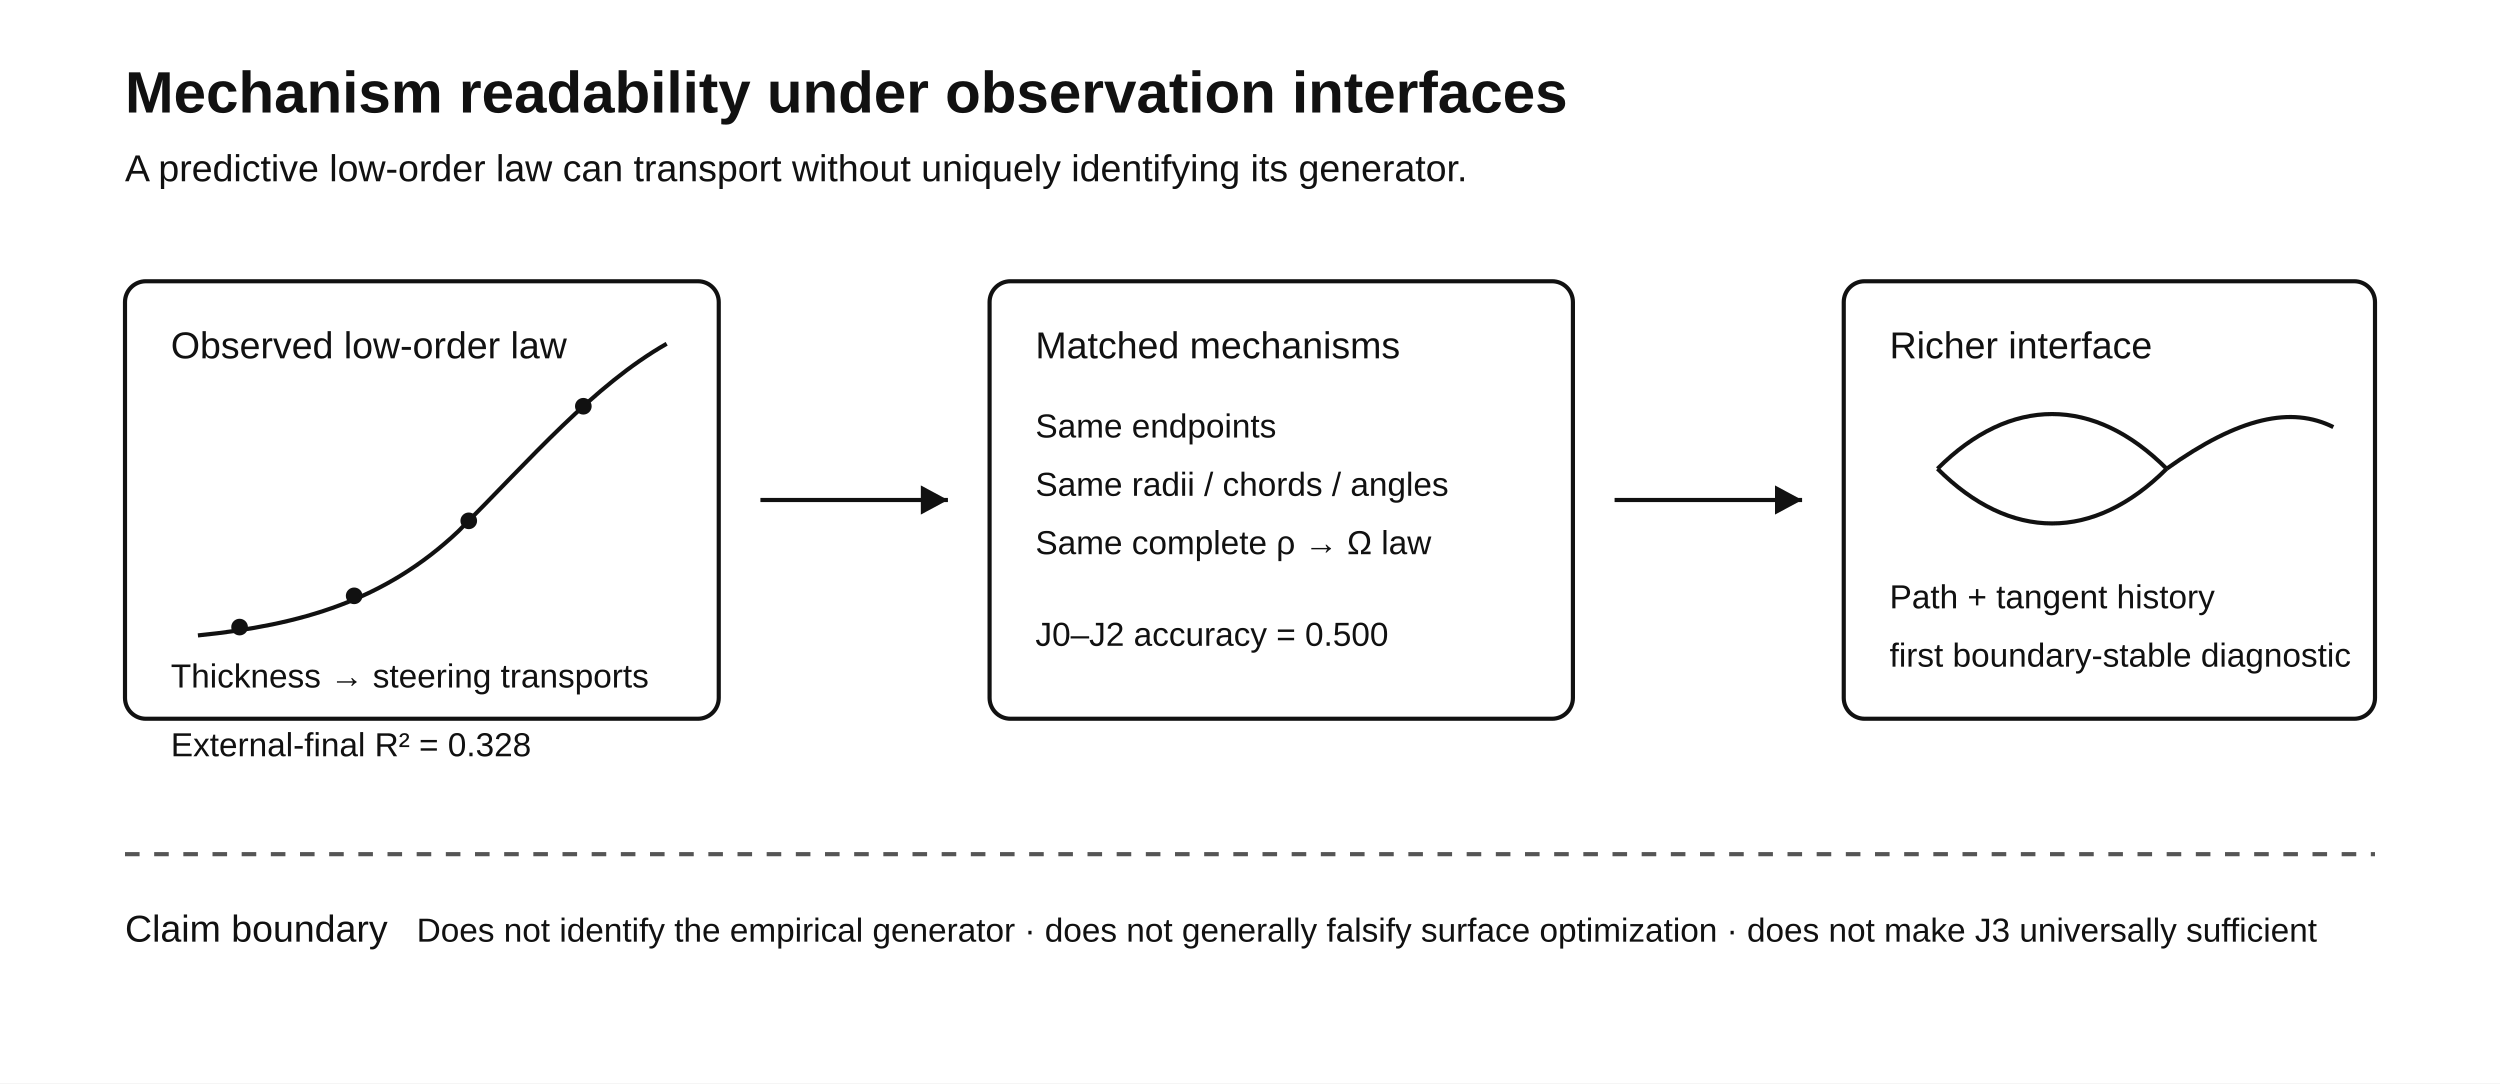
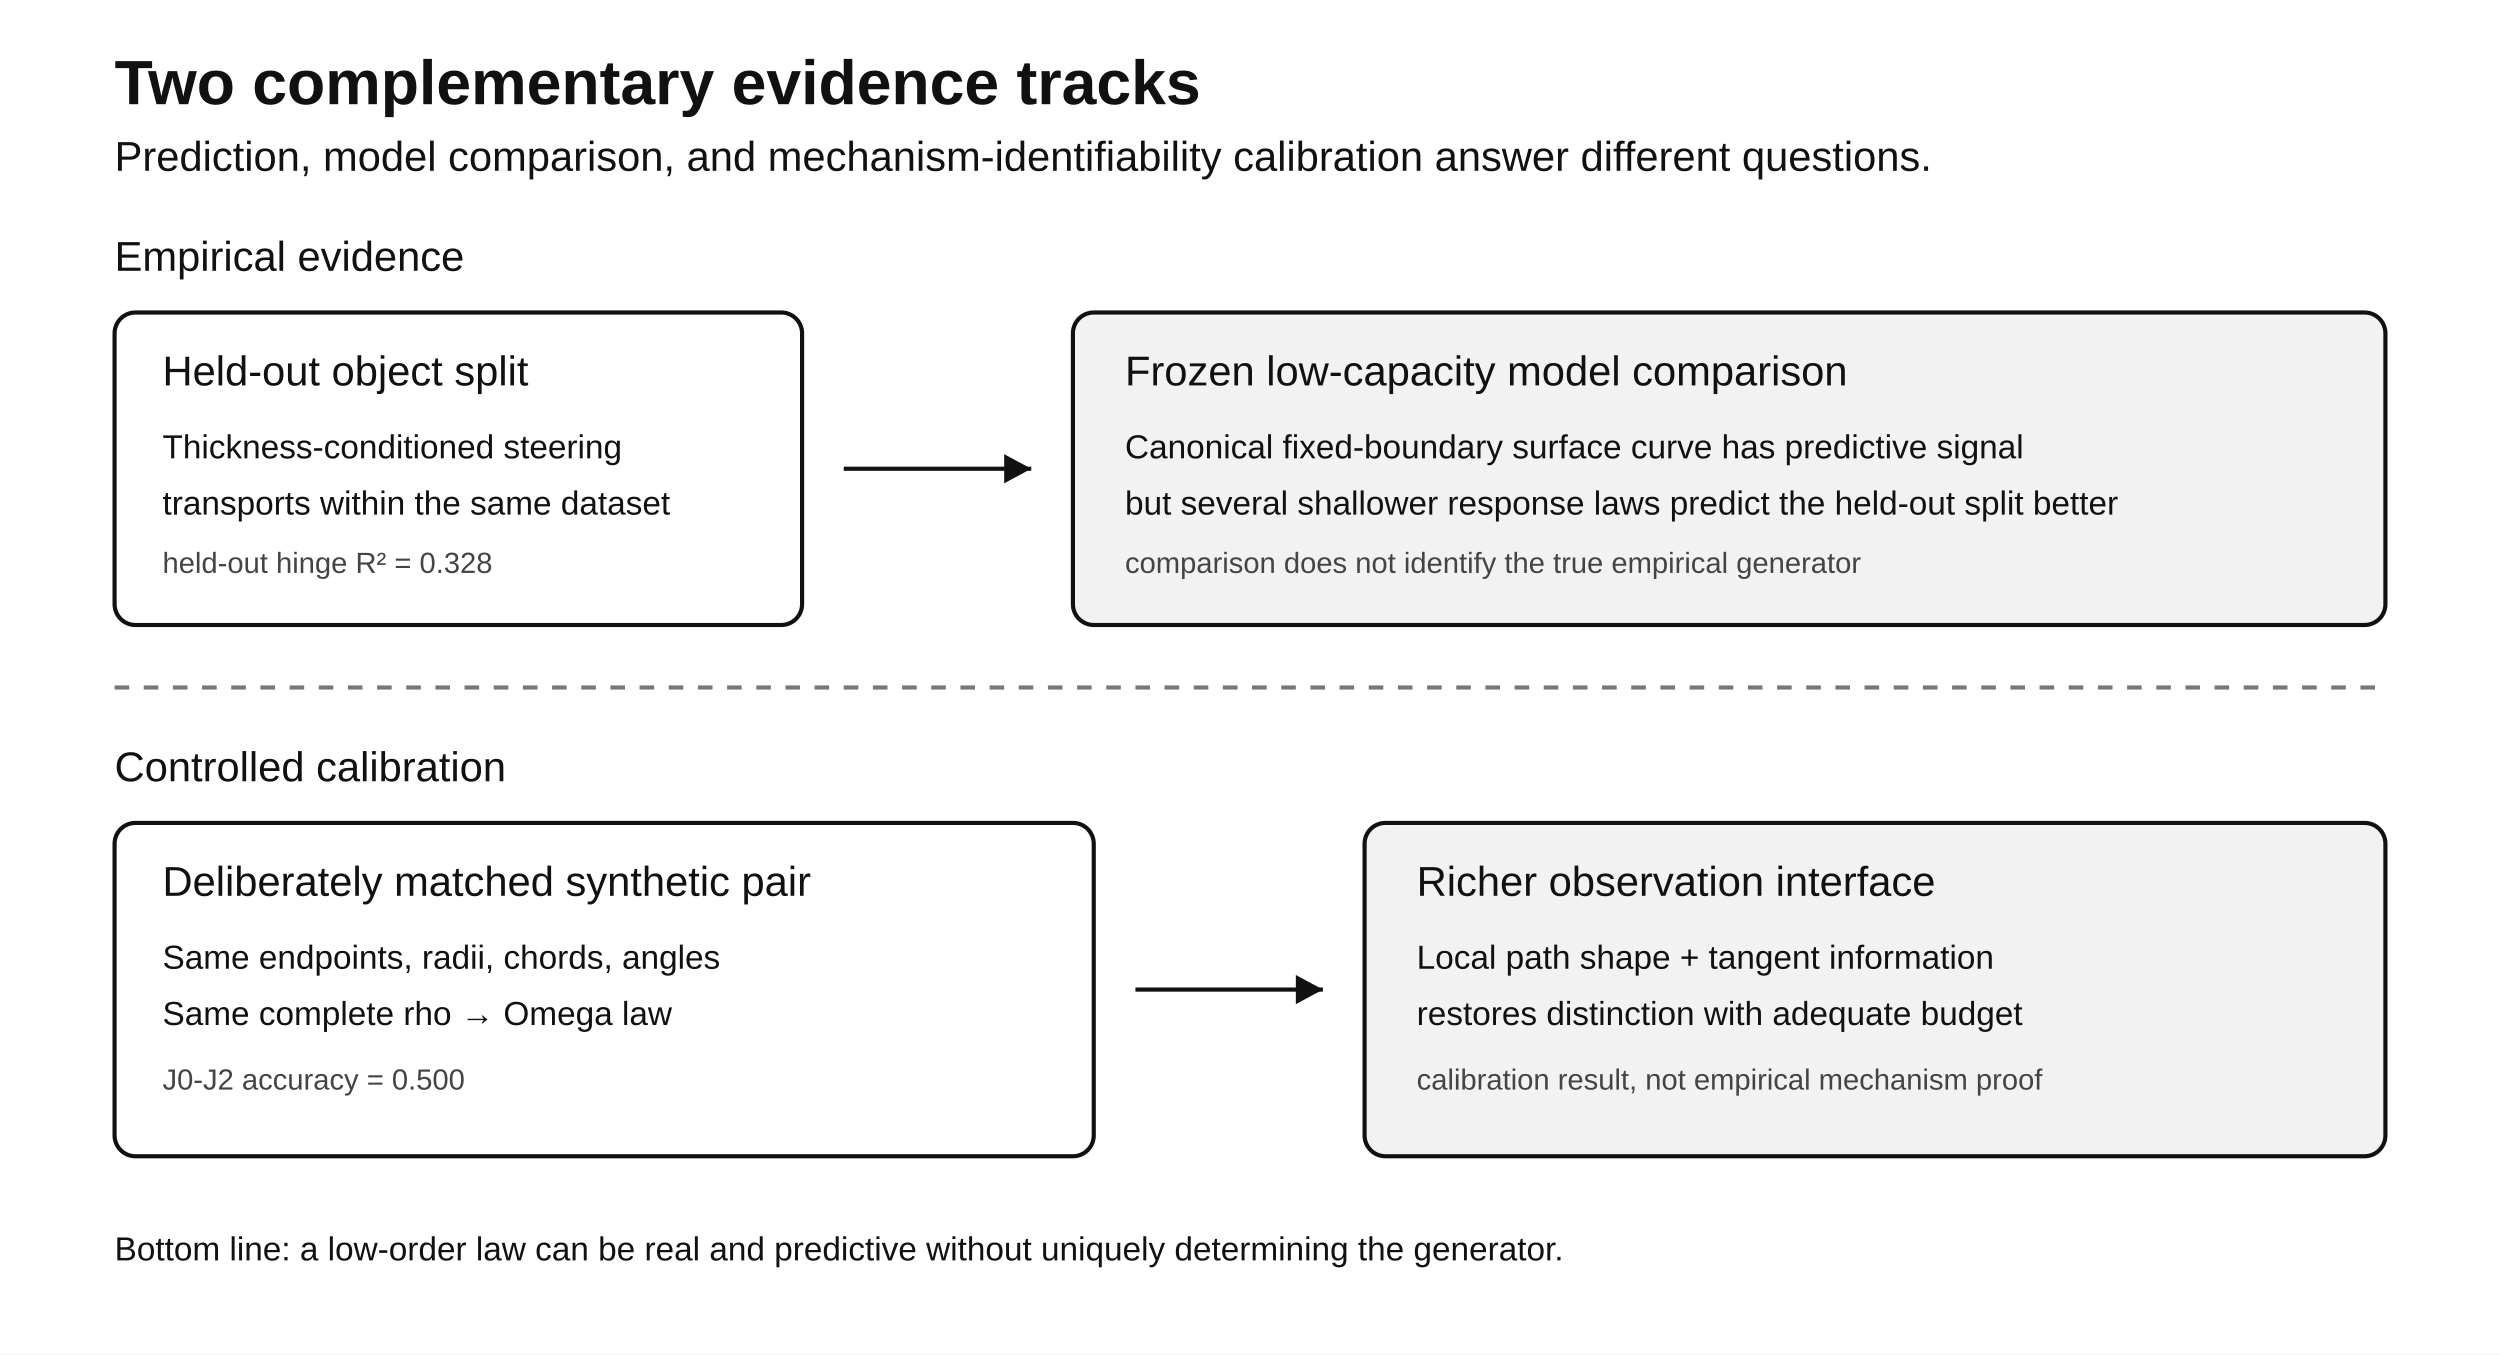
- <svg xmlns="http://www.w3.org/2000/svg" width="1200" height="520" viewBox="0 0 1200 520">
-   <rect width="1200" height="520" fill="white" />
+ <svg xmlns="http://www.w3.org/2000/svg" width="1200" height="650" viewBox="0 0 1200 650">
+   <rect width="1200" height="650" fill="white" />
  <style>
-   .t{font-family:Arial,Helvetica,sans-serif;fill:#111}.h{font-size:28px;font-weight:700}.s{font-size:18px}.m{font-size:16px}.box{fill:white;stroke:#111;stroke-width:2}.line{stroke:#111;stroke-width:2;fill:none}.dash{stroke:#555;stroke-width:2;stroke-dasharray:7 7;fill:none}
+   .t{font-family:Arial,Helvetica,sans-serif;fill:#111}.h{font-size:30px;font-weight:700}.s{font-size:20px}.m{font-size:16px}.k{font-size:14px;fill:#444}
+   .box{fill:white;stroke:#111;stroke-width:2}.soft{fill:#f2f2f2;stroke:#111;stroke-width:2}.line{stroke:#111;stroke-width:2;fill:none}.dash{stroke:#777;stroke-width:2;stroke-dasharray:7 7;fill:none}
</style>
-   <text x="60" y="54" class="t h">Mechanism readability under observation interfaces</text>
-   <text x="60" y="87" class="t s">A predictive low-order law can transport without uniquely identifying its generator.</text>
-   <rect x="60" y="135" width="285" height="210" rx="10" class="box" />
-   <text x="82" y="172" class="t s">Observed low-order law</text>
-   <path d="M95 305 C145 300 185 288 220 255 C255 220 285 185 320 165" class="line" />
-   <circle cx="115" cy="301" r="4" fill="#111" />
-   <circle cx="170" cy="286" r="4" fill="#111" />
-   <circle cx="225" cy="250" r="4" fill="#111" />
-   <circle cx="280" cy="195" r="4" fill="#111" />
-   <text x="82" y="330" class="t m">Thickness → steering transports</text>
-   <text x="82" y="363" class="t m">External-final R² = 0.328</text>
-   <path d="M365 240 L455 240" class="line" />
-   <polygon points="455,240 442,233 442,247" fill="#111" />
-   <rect x="475" y="135" width="280" height="210" rx="10" class="box" />
-   <text x="497" y="172" class="t s">Matched mechanisms</text>
-   <text x="497" y="210" class="t m">Same endpoints</text>
-   <text x="497" y="238" class="t m">Same radii / chords / angles</text>
-   <text x="497" y="266" class="t m">Same complete ρ → Ω law</text>
-   <text x="497" y="310" class="t m">J0–J2 accuracy = 0.500</text>
-   <path d="M775 240 L865 240" class="line" />
-   <polygon points="865,240 852,233 852,247" fill="#111" />
-   <rect x="885" y="135" width="255" height="210" rx="10" class="box" />
-   <text x="907" y="172" class="t s">Richer interface</text>
-   <path d="M930 225 C965 190 1005 190 1040 225" class="line" />
-   <path d="M930 225 C965 260 1005 260 1040 225" class="line" />
-   <path d="M1040 225 C1075 200 1100 195 1120 205" class="line" />
-   <text x="907" y="292" class="t m">Path + tangent history</text>
-   <text x="907" y="320" class="t m">first boundary-stable diagnostic</text>
-   <path d="M60 410 L1140 410" class="dash" />
-   <text x="60" y="452" class="t s">Claim boundary</text>
-   <text x="200" y="452" class="t m">Does not identify the empirical generator · does not generally falsify surface optimization · does not make J3 universally sufficient</text>
+   <text x="55" y="50" class="t h">Two complementary evidence tracks</text>
+   <text x="55" y="82" class="t s">Prediction, model comparison, and mechanism-identifiability calibration answer different questions.</text>
+   <text x="55" y="130" class="t s">Empirical evidence</text>
+   <rect x="55" y="150" width="330" height="150" rx="10" class="box" />
+   <text x="78" y="185" class="t s">Held-out object split</text>
+   <text x="78" y="220" class="t m">Thickness-conditioned steering</text>
+   <text x="78" y="247" class="t m">transports within the same dataset</text>
+   <text x="78" y="275" class="t k">held-out hinge R² = 0.328</text>
+   <path d="M405 225 L495 225" class="line" />
+   <polygon points="495,225 482,218 482,232" fill="#111" />
+   <rect x="515" y="150" width="630" height="150" rx="10" class="soft" />
+   <text x="540" y="185" class="t s">Frozen low-capacity model comparison</text>
+   <text x="540" y="220" class="t m">Canonical fixed-boundary surface curve has predictive signal</text>
+   <text x="540" y="247" class="t m">but several shallower response laws predict the held-out split better</text>
+   <text x="540" y="275" class="t k">comparison does not identify the true empirical generator</text>
+   <path d="M55 330 L1145 330" class="dash" />
+   <text x="55" y="375" class="t s">Controlled calibration</text>
+   <rect x="55" y="395" width="470" height="160" rx="10" class="box" />
+   <text x="78" y="430" class="t s">Deliberately matched synthetic pair</text>
+   <text x="78" y="465" class="t m">Same endpoints, radii, chords, angles</text>
+   <text x="78" y="492" class="t m">Same complete rho → Omega law</text>
+   <text x="78" y="523" class="t k">J0-J2 accuracy = 0.500</text>
+   <path d="M545 475 L635 475" class="line" />
+   <polygon points="635,475 622,468 622,482" fill="#111" />
+   <rect x="655" y="395" width="490" height="160" rx="10" class="soft" />
+   <text x="680" y="430" class="t s">Richer observation interface</text>
+   <text x="680" y="465" class="t m">Local path shape + tangent information</text>
+   <text x="680" y="492" class="t m">restores distinction with adequate budget</text>
+   <text x="680" y="523" class="t k">calibration result, not empirical mechanism proof</text>
+   <text x="55" y="605" class="t m">Bottom line: a low-order law can be real and predictive without uniquely determining the generator.</text>
</svg>
